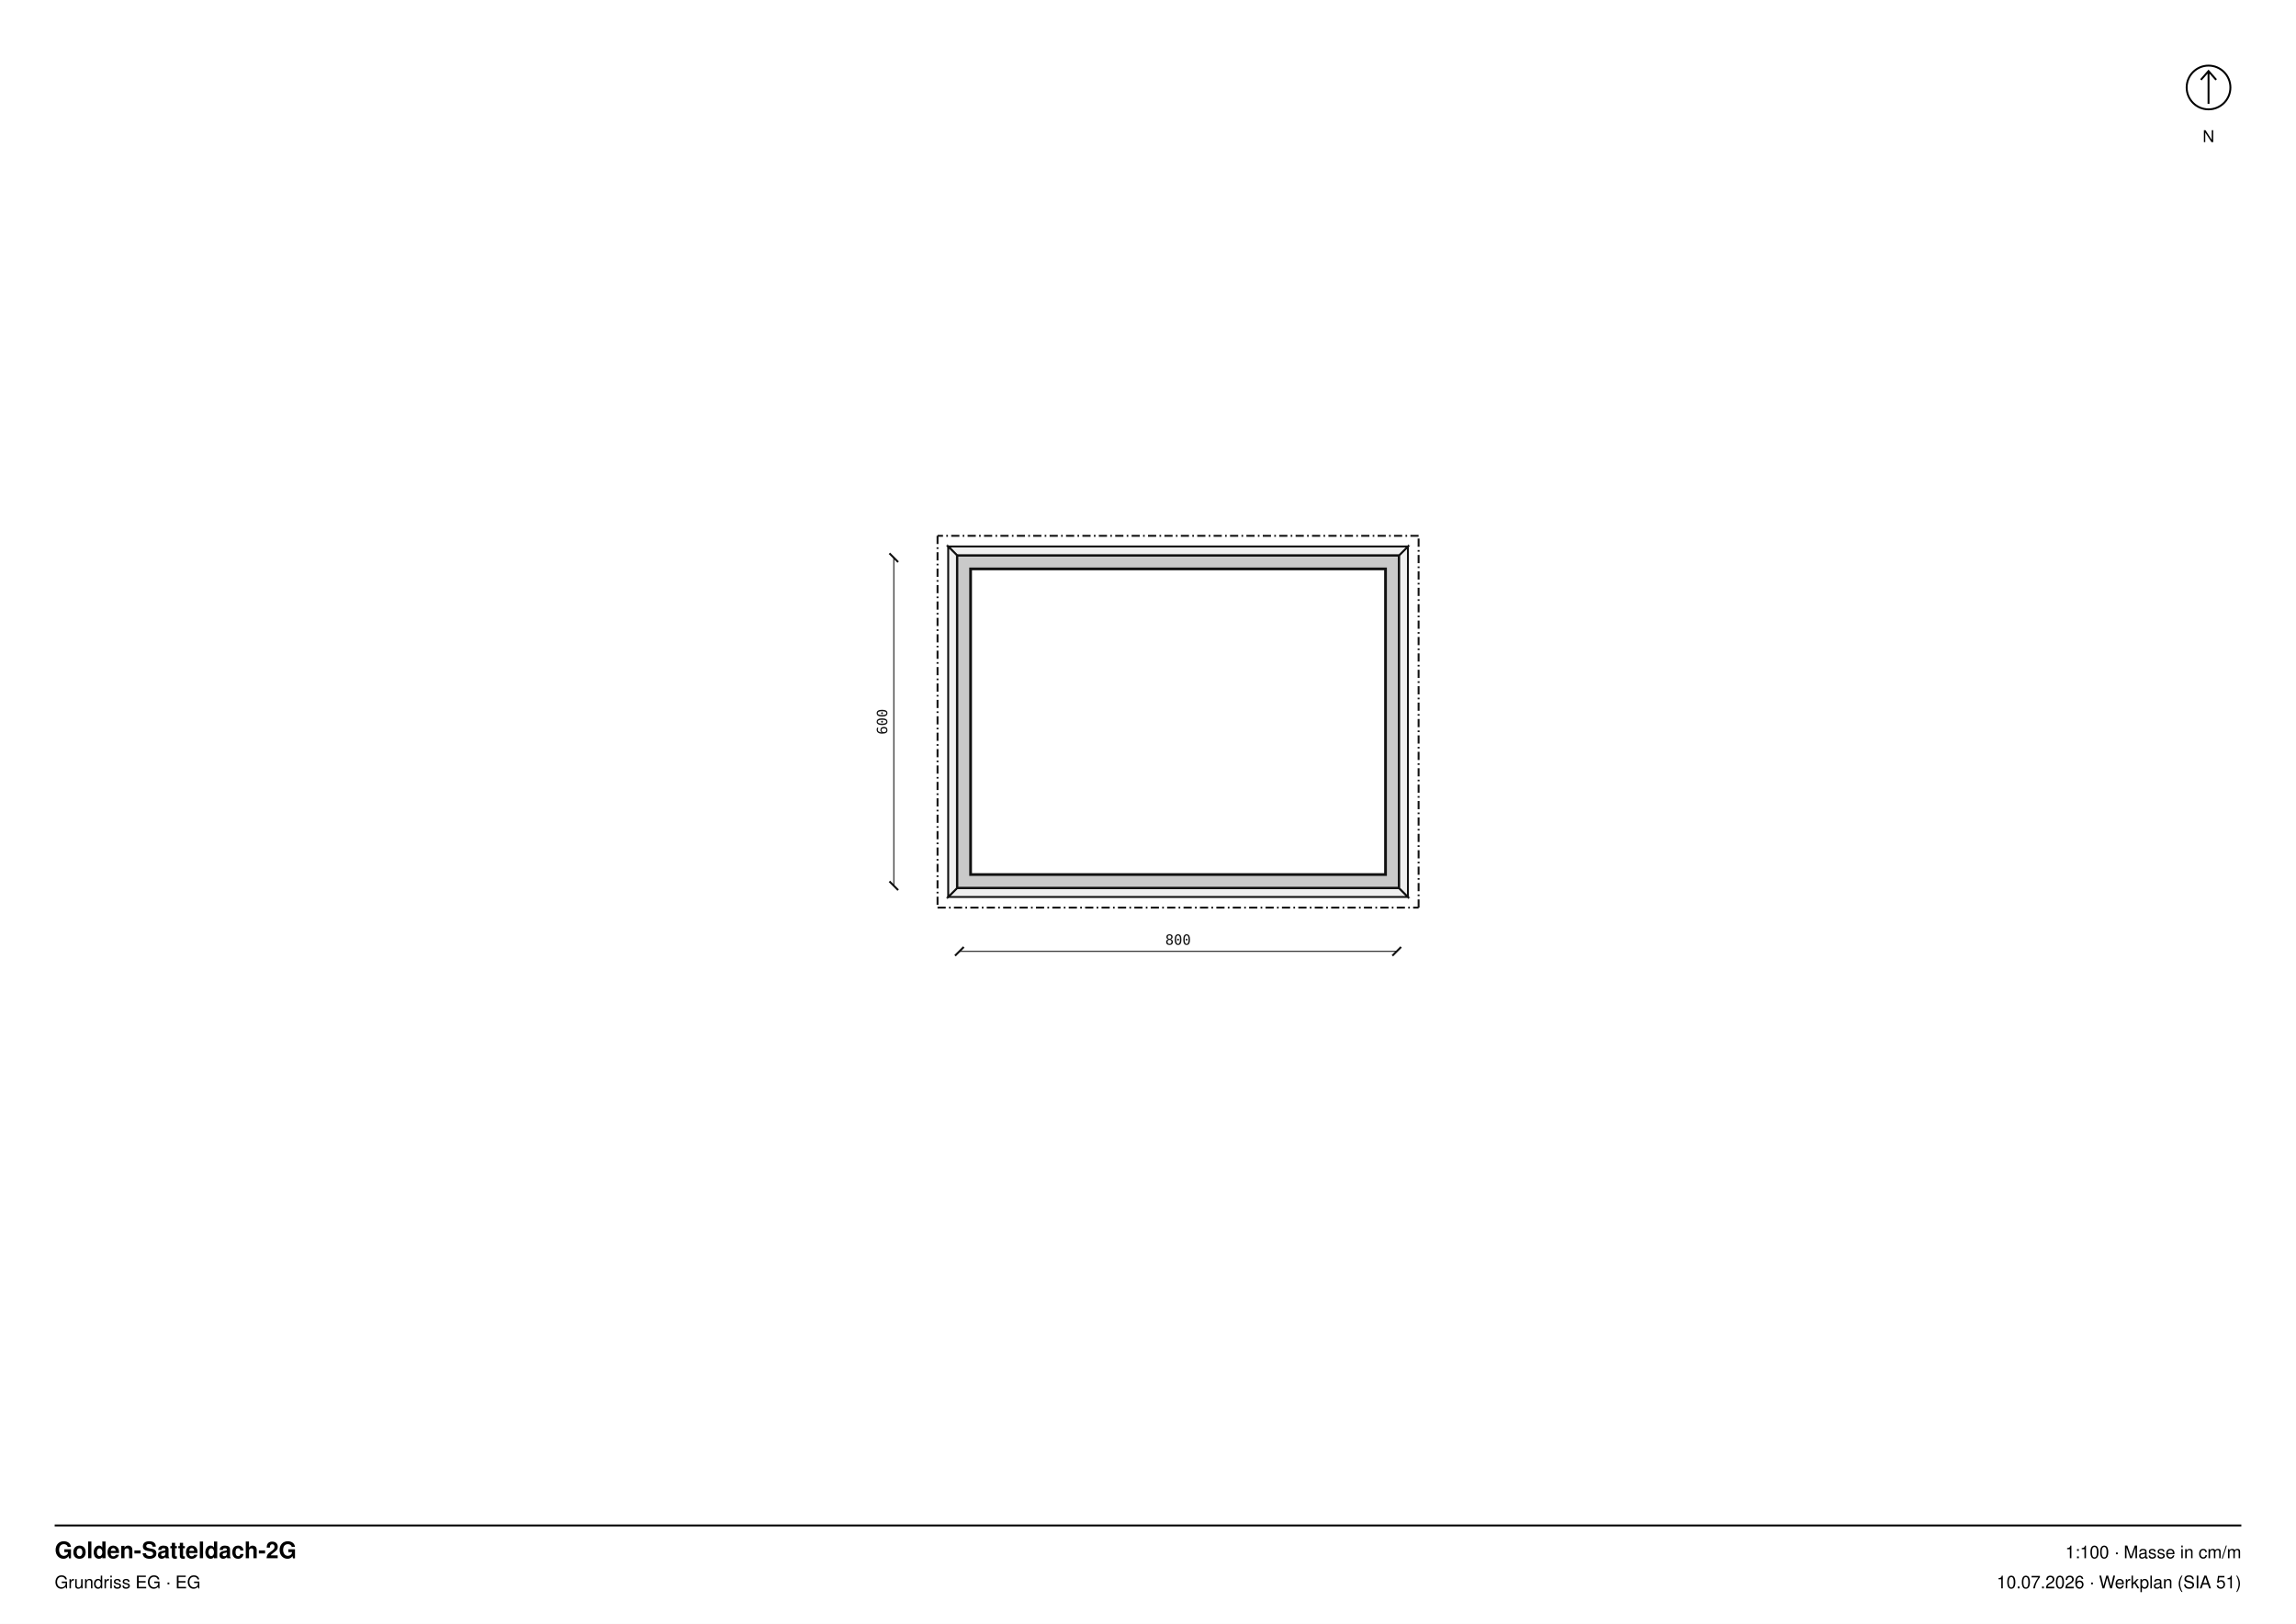
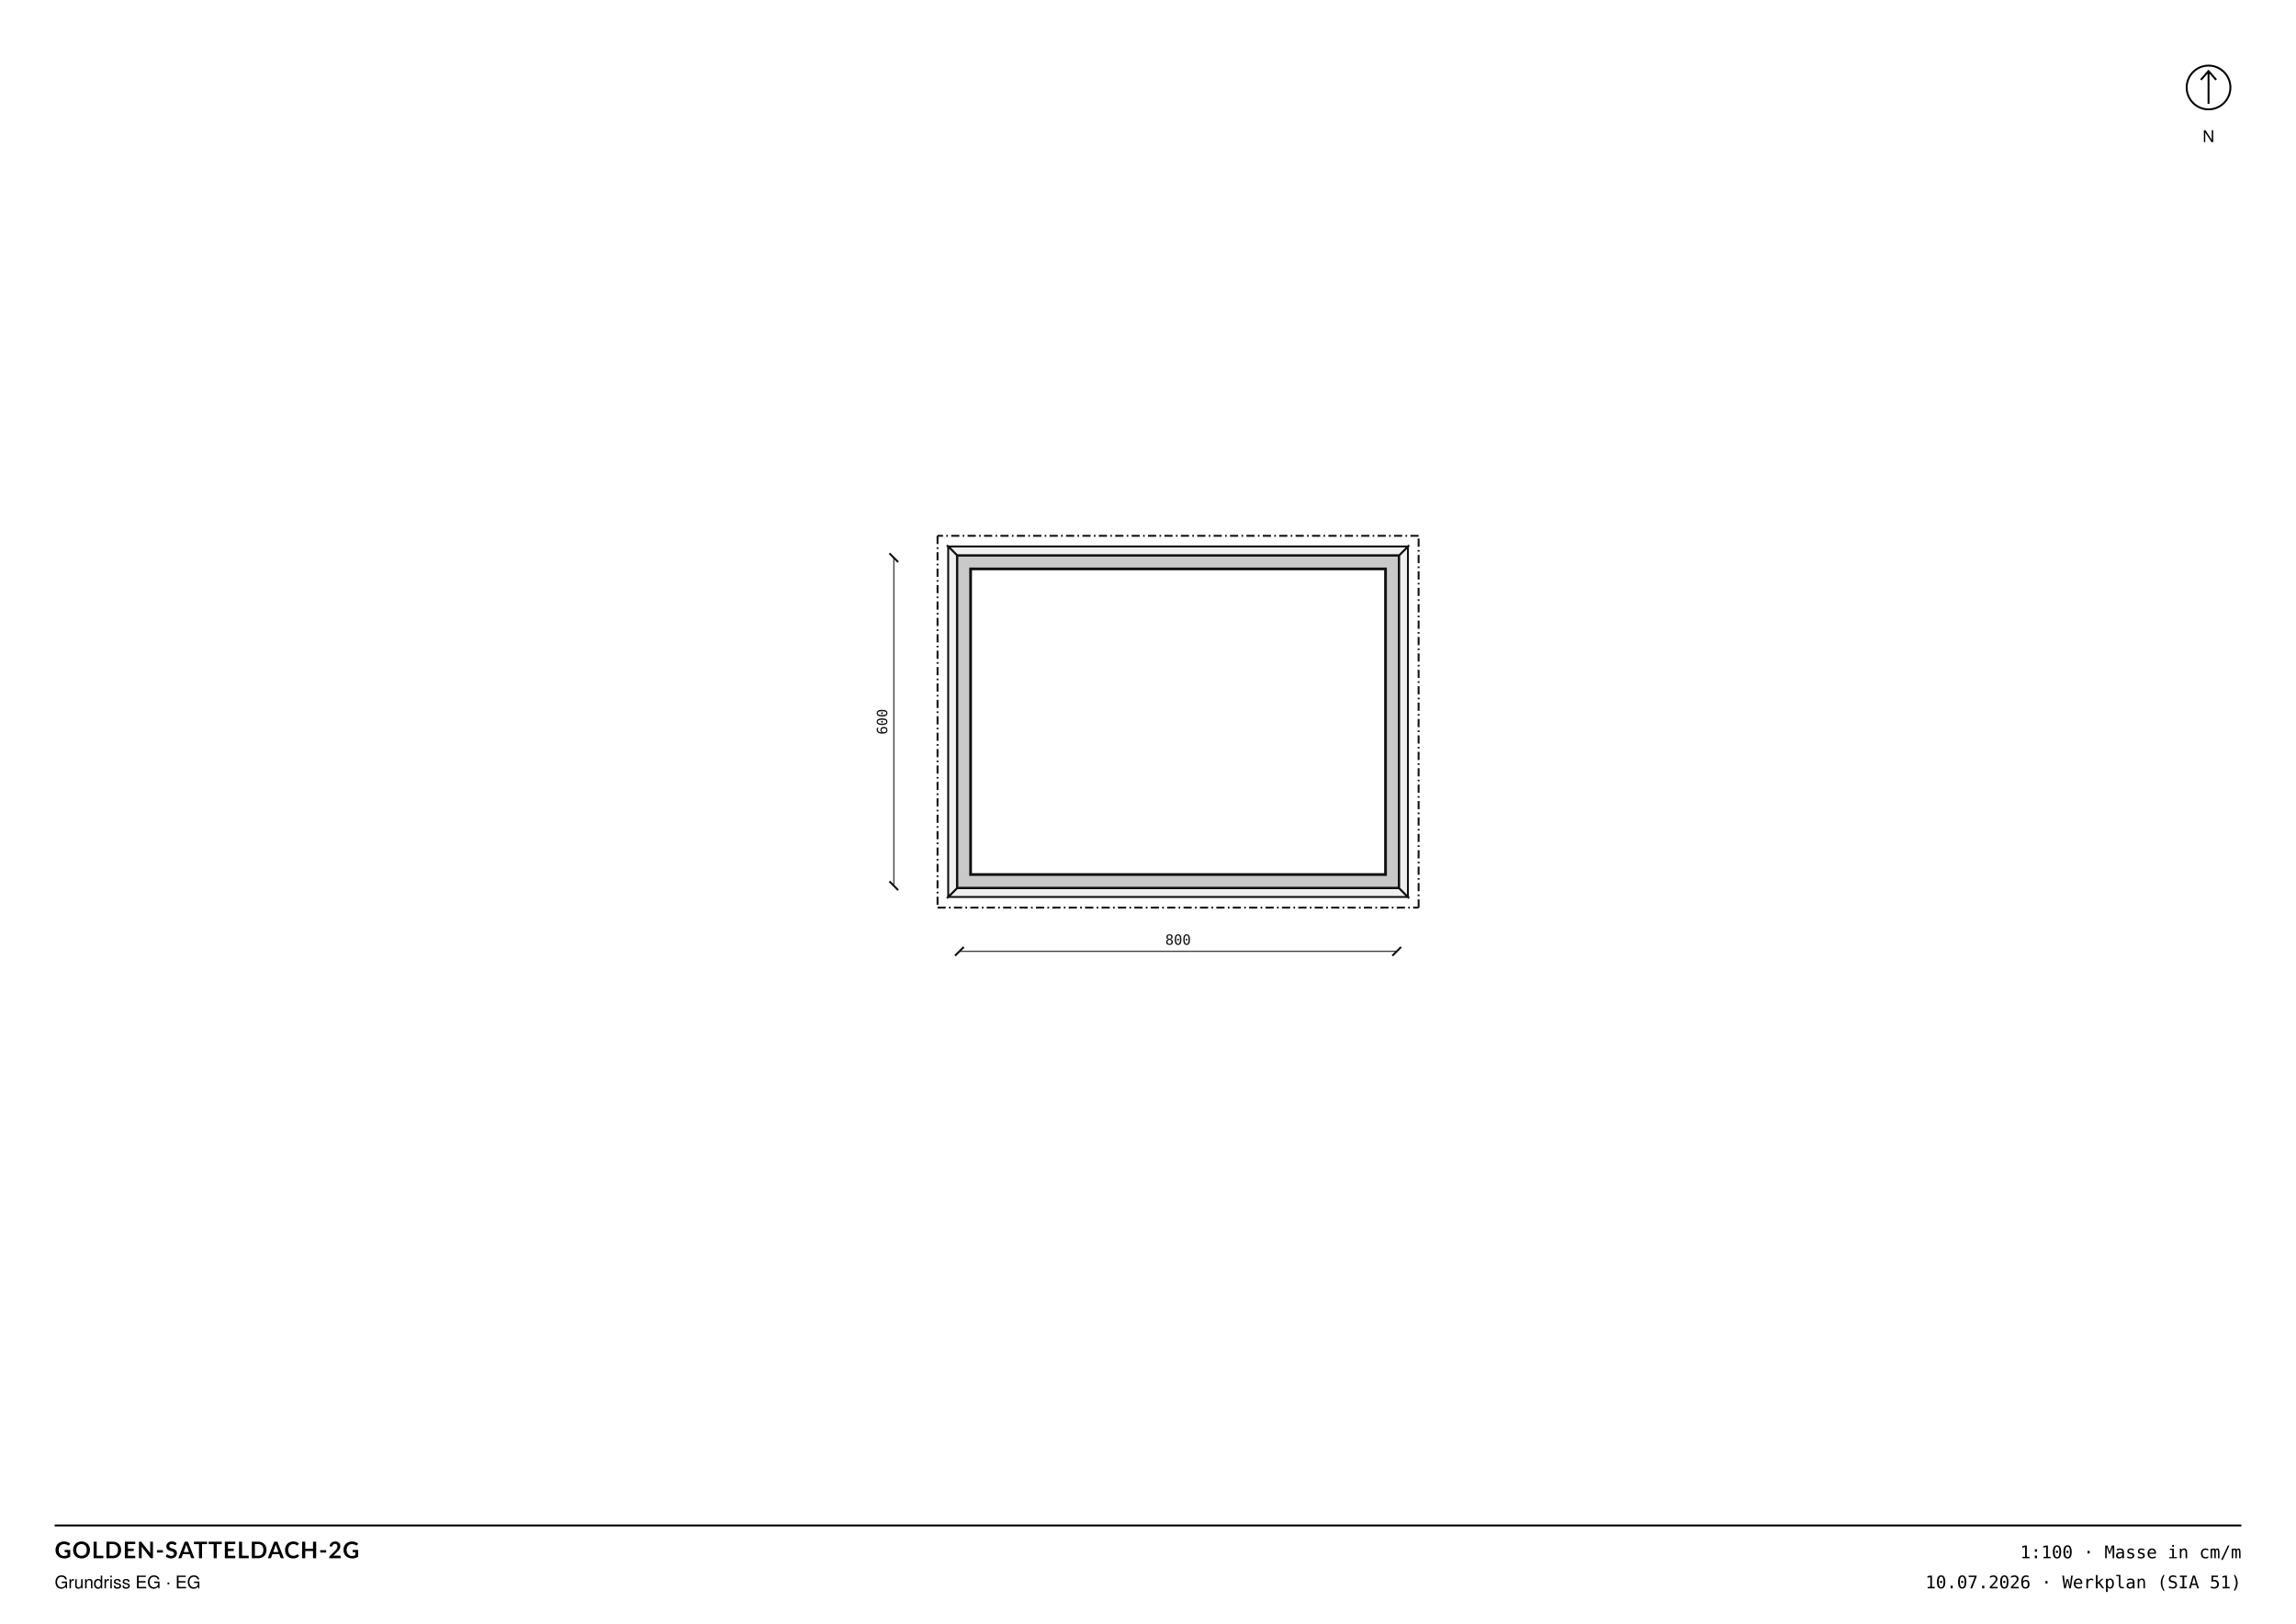
<svg xmlns="http://www.w3.org/2000/svg" width="420mm" height="297mm" viewBox="0 0 420 297" font-family="Helvetica, Arial, sans-serif">
  <rect width="420" height="297" fill="white" />
  <g transform="translate(175.50, 162.00) scale(0.01)">
    <path d="M 8045 45 L 8045 -6045 L -45 -6045 L -45 45 Z M 205 -5795 L 7795 -5795 L 7795 -205 L 205 -205 Z" fill-rule="evenodd" fill="#c9c9c9" stroke="#111" stroke-width="50" />
    <path d="M -45 45 L 8045 45 L 8205 205 L -205 205 Z" fill-rule="evenodd" fill="#efefef" stroke="#111" stroke-width="35" />
    <path d="M 8045 45 L 8045 -6045 L 8205 -6205 L 8205 205 Z" fill-rule="evenodd" fill="#efefef" stroke="#111" stroke-width="35" />
    <path d="M 8045 -6045 L -45 -6045 L -205 -6205 L 8205 -6205 Z" fill-rule="evenodd" fill="#efefef" stroke="#111" stroke-width="35" />
    <path d="M -45 -6045 L -45 45 L -205 205 L -205 -6205 Z" fill-rule="evenodd" fill="#efefef" stroke="#111" stroke-width="35" />
    <line x1="8400" y1="-6400" x2="-400" y2="-6400" stroke="#111" stroke-width="35" stroke-dasharray="150 60 30 60" />
    <line x1="-400" y1="-6400" x2="-400" y2="400" stroke="#111" stroke-width="35" stroke-dasharray="150 60 30 60" />
    <line x1="-400" y1="400" x2="8400" y2="400" stroke="#111" stroke-width="35" stroke-dasharray="150 60 30 60" />
    <line x1="8400" y1="400" x2="8400" y2="-6400" stroke="#111" stroke-width="35" stroke-dasharray="150 60 30 60" />
    <g stroke="#111" fill="#111">
      <line x1="0" y1="1200" x2="8000" y2="1200" stroke-width="18" />
      <line x1="-80" y1="1280" x2="80" y2="1120" stroke-width="36" />
      <line x1="7920" y1="1280" x2="8080" y2="1120" stroke-width="36" />
      <text x="4000" y="1080" text-anchor="middle" font-size="260" font-family="'IBM Plex Mono', ui-monospace, monospace" stroke="none">800</text>
    </g>
    <g stroke="#111" fill="#111">
      <line x1="-1200" y1="0" x2="-1200" y2="-6000" stroke-width="18" />
      <line x1="-1280" y1="-80" x2="-1120" y2="80" stroke-width="36" />
      <line x1="-1280" y1="-6080" x2="-1120" y2="-5920" stroke-width="36" />
      <text x="-1320" y="-3000" text-anchor="middle" font-size="260" font-family="'IBM Plex Mono', ui-monospace, monospace" stroke="none" transform="rotate(-90 -1320 -3000)">600</text>
    </g>
  </g>
  <g stroke="black" fill="none" stroke-width="0.35">
    <circle cx="404" cy="16" r="4" />
    <path d="M 404 19 L 404 13 M 402.6 14.6 L 404 13 L 405.4 14.6" />
    <text x="404" y="26" text-anchor="middle" font-size="3" stroke="none" fill="black">N</text>
  </g>
  <g font-size="3.2">
    <line x1="10" y1="279" x2="410" y2="279" stroke="black" stroke-width="0.35" />
-     <text x="10" y="285" font-weight="bold" font-size="4.2">Golden-Satteldach-2G</text>
+     <text x="10" y="285" font-weight="bold" font-family="'Lato', Helvetica, Arial, sans-serif" letter-spacing="0.04em" font-size="4.2">GOLDEN-SATTELDACH-2G</text>
    <text x="10" y="290.5">Grundriss EG · EG</text>
-     <text x="410" y="285" text-anchor="end">1:100 · Masse in cm/m</text>
-     <text x="410" y="290.5" text-anchor="end">10.07.2026 · Werkplan (SIA 51)</text>
+     <text x="410" y="285" text-anchor="end" font-family="'IBM Plex Mono', ui-monospace, monospace" font-feature-settings="'tnum'">1:100 · Masse in cm/m</text>
+     <text x="410" y="290.5" text-anchor="end" font-family="'IBM Plex Mono', ui-monospace, monospace" font-feature-settings="'tnum'">10.07.2026 · Werkplan (SIA 51)</text>
  </g>
</svg>
